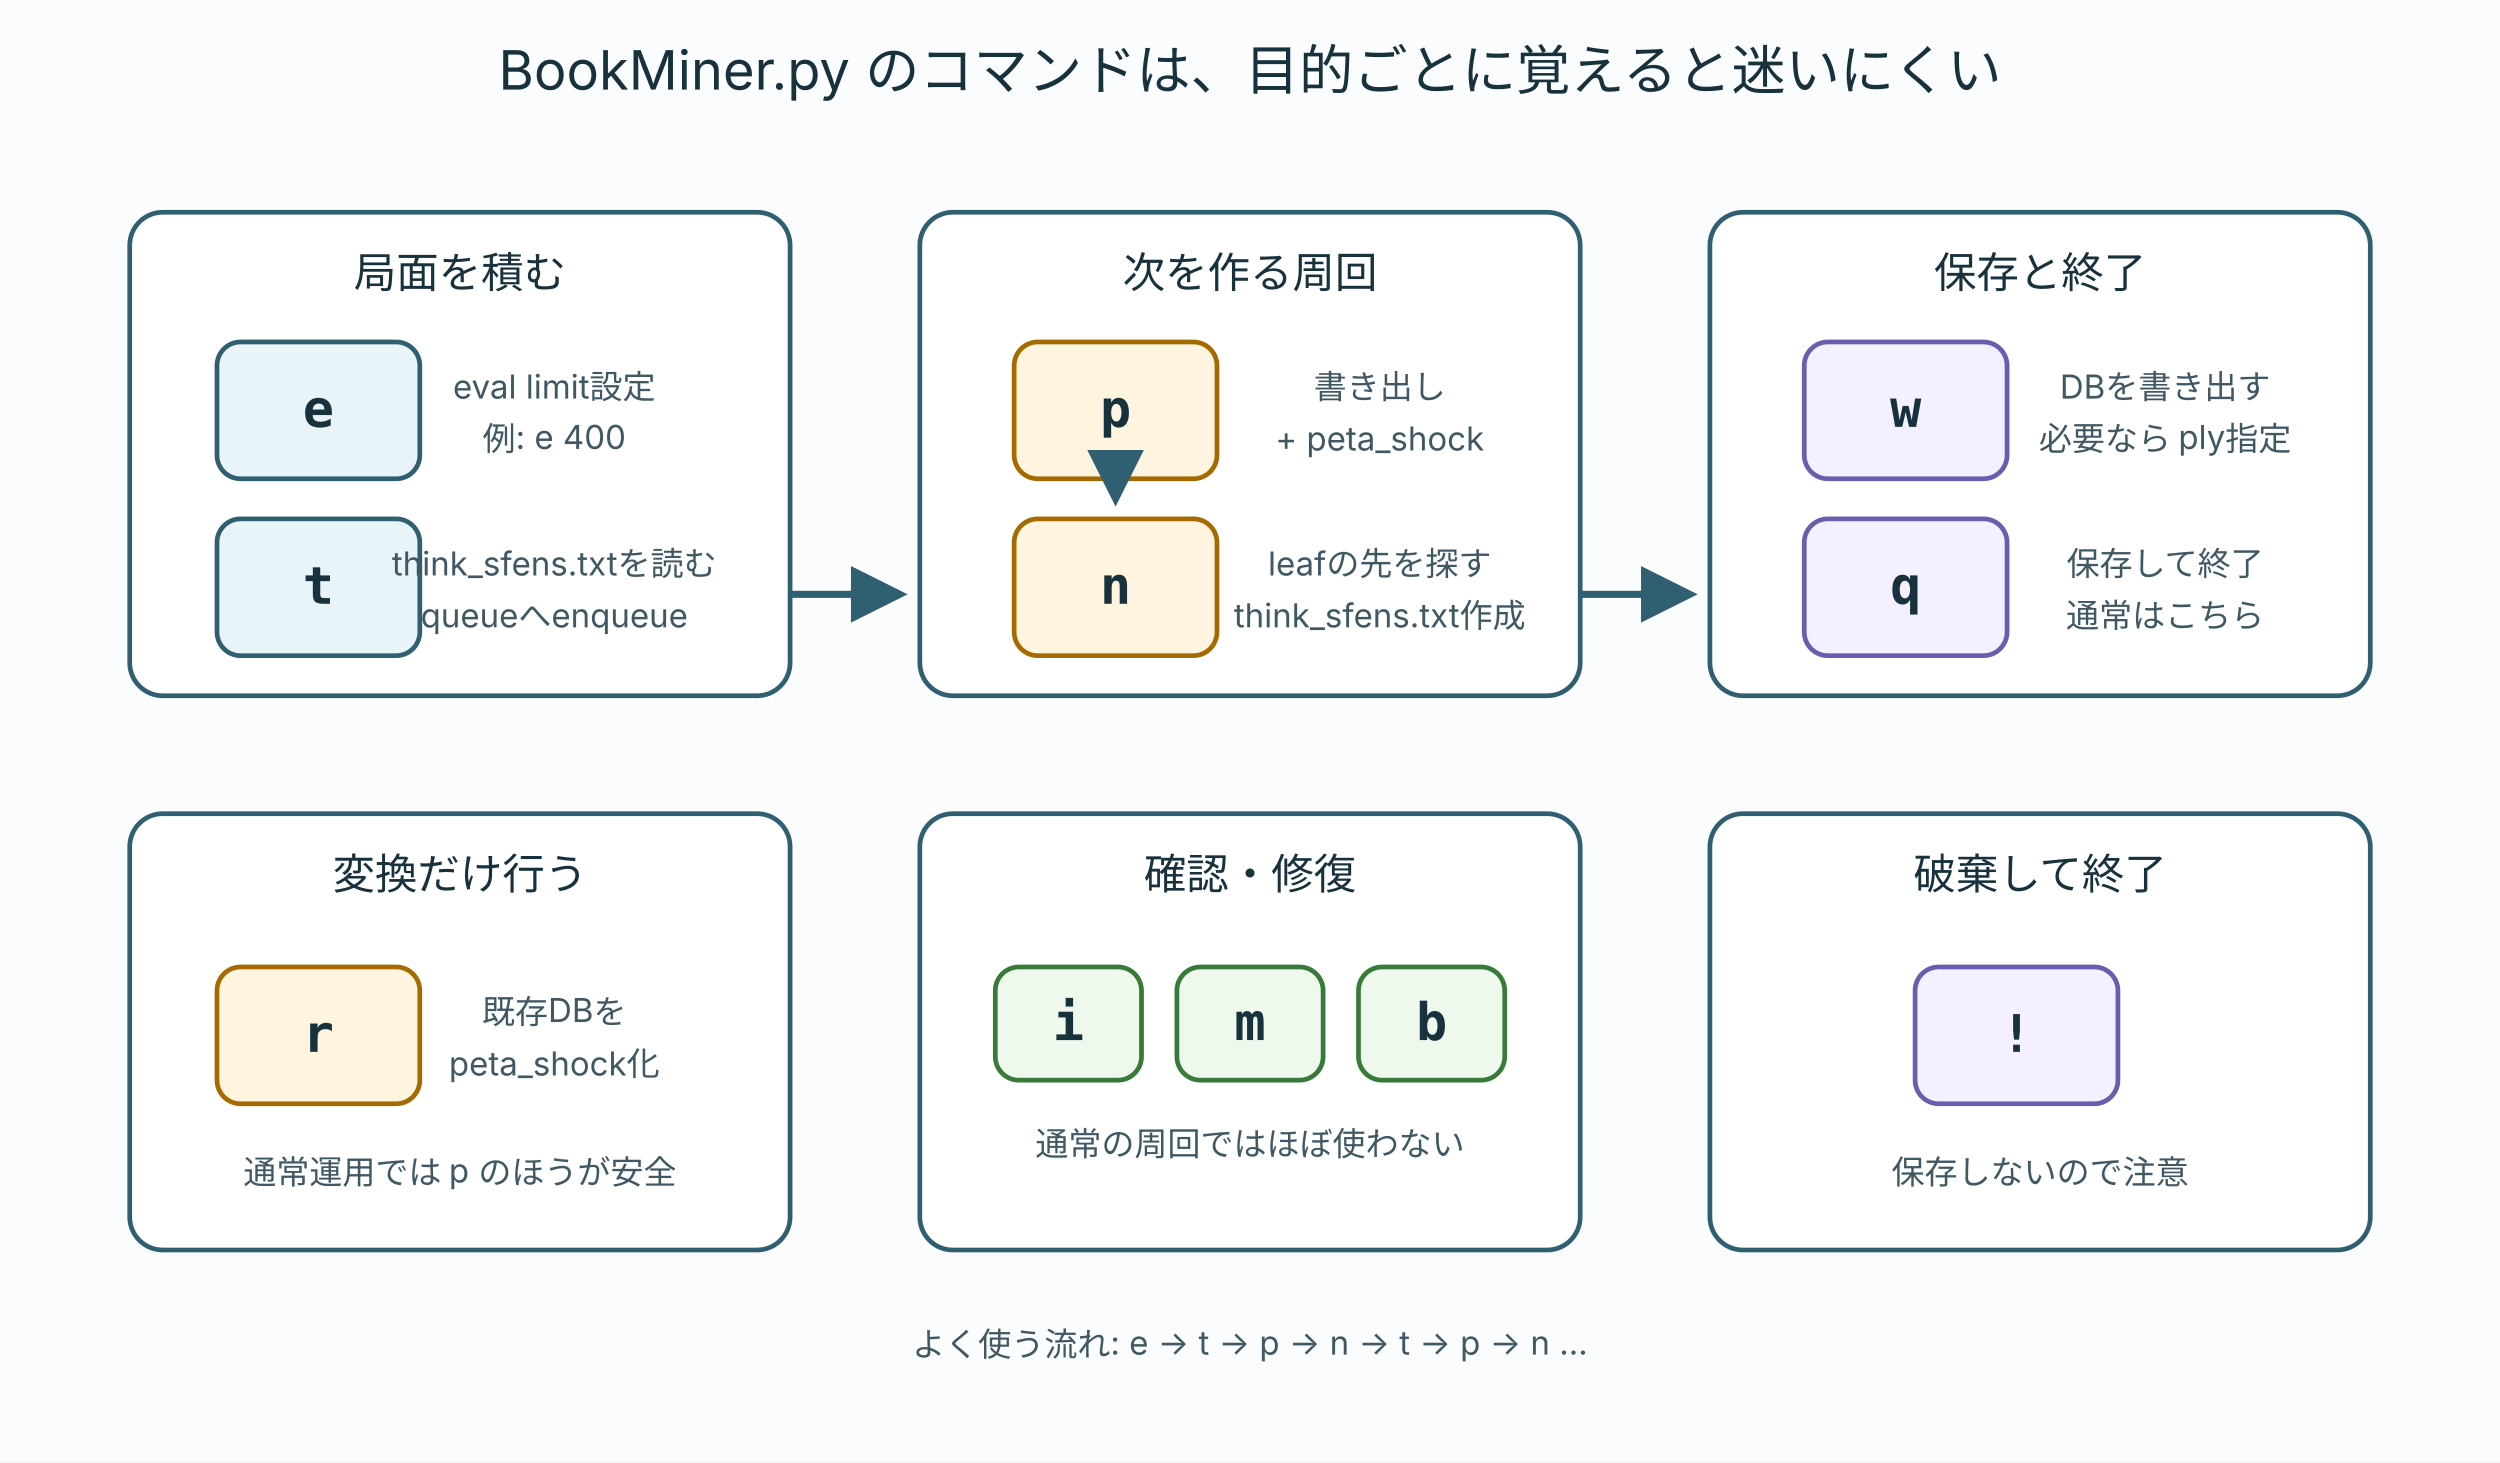
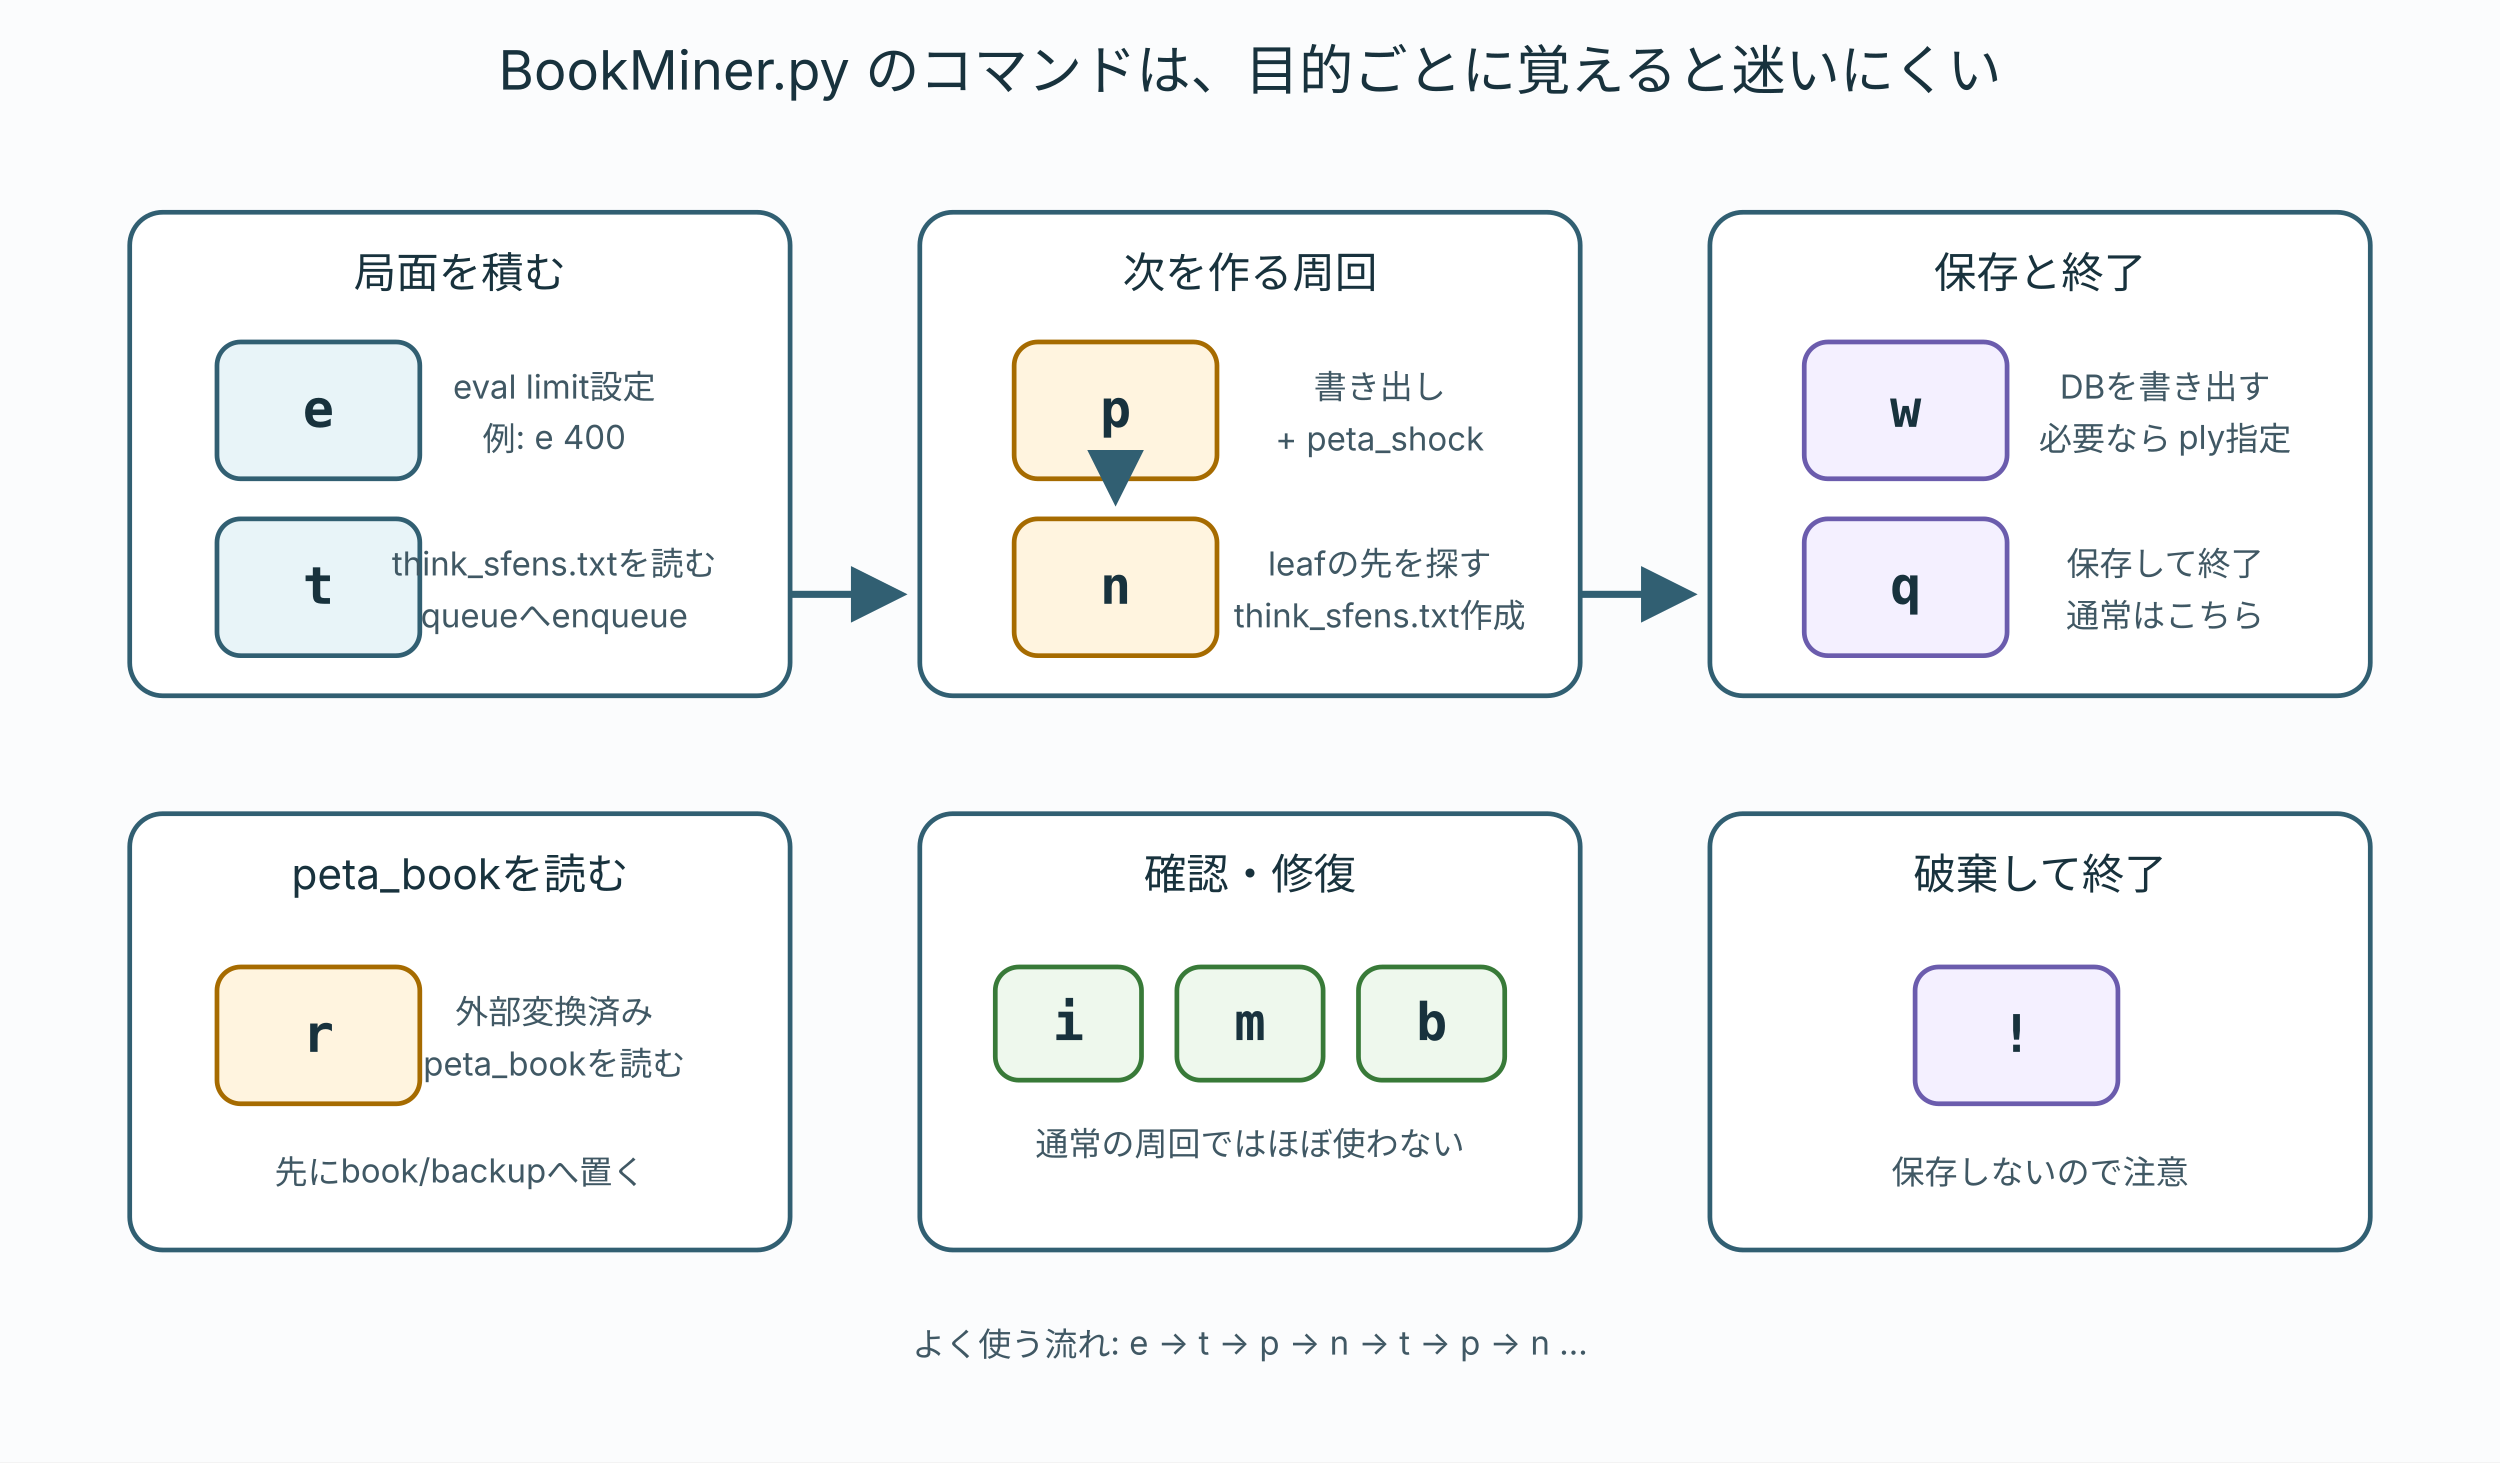
<svg xmlns="http://www.w3.org/2000/svg" width="1060" height="620" viewBox="0 0 1060 620" role="img" aria-labelledby="title desc">
  <defs>
    <marker id="arrow" viewBox="0 0 10 10" refX="8" refY="5" markerWidth="8" markerHeight="8" orient="auto-start-reverse">
      <path d="M 0 0 L 10 5 L 0 10 z" fill="#315f72" />
    </marker>
    <style>
      .bg { fill: #fbfcfd; }
      .group { fill: #ffffff; stroke: #315f72; stroke-width: 2; }
      .cmd { fill: #e8f4f8; stroke: #315f72; stroke-width: 2; }
      .save { fill: #f4f0ff; stroke: #6b5cad; stroke-width: 2; }
      .make { fill: #fff4df; stroke: #a66b00; stroke-width: 2; }
      .misc { fill: #eef8ed; stroke: #387a38; stroke-width: 2; }
      .line { stroke: #315f72; stroke-width: 3; fill: none; marker-end: url(#arrow); }
      .text { font-family: -apple-system, BlinkMacSystemFont, "Segoe UI", sans-serif; fill: #18323d; font-size: 18px; text-anchor: middle; }
      .small { font-size: 14px; fill: #405864; }
      .code { font-family: ui-monospace, SFMono-Regular, Menlo, Consolas, monospace; font-size: 22px; font-weight: 700; fill: #18323d; text-anchor: middle; }
    </style>
  </defs>
  <rect class="bg" x="0" y="0" width="1060" height="620" />
  <text class="text" x="530" y="38" style="font-size:23px">BookMiner.py のコマンドは、目的ごとに覚えると迷いにくい</text>
  <rect class="group" x="55" y="90" width="280" height="205" rx="14" />
  <text class="text" x="195" y="122">局面を積む</text>
  <rect class="cmd" x="92" y="145" width="86" height="58" rx="10" />
  <text class="code" x="135" y="181">e</text>
  <text class="text small" x="235" y="169">eval limit設定</text>
  <text class="text small" x="235" y="191">例: e 400</text>
  <rect class="cmd" x="92" y="220" width="86" height="58" rx="10" />
  <text class="code" x="135" y="256">t</text>
  <text class="text small" x="235" y="244">think_sfens.txtを読む</text>
  <text class="text small" x="235" y="266">queueへenqueue</text>
  <rect class="group" x="390" y="90" width="280" height="205" rx="14" />
  <text class="text" x="530" y="122">次を作る周回</text>
  <rect class="make" x="430" y="145" width="86" height="58" rx="10" />
  <text class="code" x="473" y="181">p</text>
  <text class="text small" x="585" y="169">書き出し</text>
  <text class="text small" x="585" y="191">+ peta_shock</text>
  <rect class="make" x="430" y="220" width="86" height="58" rx="10" />
  <text class="code" x="473" y="256">n</text>
  <text class="text small" x="585" y="244">leafの先を探す</text>
  <text class="text small" x="585" y="266">think_sfens.txt作成</text>
  <path class="line" d="M 473 203 V 210" />
  <rect class="group" x="725" y="90" width="280" height="205" rx="14" />
  <text class="text" x="865" y="122">保存と終了</text>
  <rect class="save" x="765" y="145" width="86" height="58" rx="10" />
  <text class="code" x="808" y="181">w</text>
  <text class="text small" x="918" y="169">DBを書き出す</text>
  <text class="text small" x="918" y="191">必要なら ply指定</text>
  <rect class="save" x="765" y="220" width="86" height="58" rx="10" />
  <text class="code" x="808" y="256">q</text>
  <text class="text small" x="918" y="244">保存して終了</text>
  <text class="text small" x="918" y="266">通常はこちら</text>
  <rect class="group" x="55" y="345" width="280" height="185" rx="14" />
-   <text class="text" x="195" y="377">変換だけ行う</text>
+   <text class="text" x="195" y="377">peta_bookを読む</text>
  <rect class="make" x="92" y="410" width="86" height="58" rx="10" />
  <text class="code" x="135" y="446">r</text>
-   <text class="text small" x="235" y="434">既存DBを</text>
-   <text class="text small" x="235" y="456">peta_shock化</text>
-   <text class="text small" x="195" y="502">通常運用では p のほうが安全</text>
+   <text class="text small" x="235" y="434">外部変換済み</text>
+   <text class="text small" x="235" y="456">peta_bookを読む</text>
+   <text class="text small" x="195" y="502">先にbook/backupへ置く</text>
  <rect class="group" x="390" y="345" width="280" height="185" rx="14" />
  <text class="text" x="530" y="377">確認・修復</text>
  <rect class="misc" x="422" y="410" width="62" height="48" rx="10" />
  <text class="code" x="453" y="441">i</text>
  <rect class="misc" x="499" y="410" width="62" height="48" rx="10" />
  <text class="code" x="530" y="441">m</text>
  <rect class="misc" x="576" y="410" width="62" height="48" rx="10" />
  <text class="code" x="607" y="441">b</text>
  <text class="text small" x="530" y="490">通常の周回ではほぼ使わない</text>
  <rect class="group" x="725" y="345" width="280" height="185" rx="14" />
  <text class="text" x="865" y="377">破棄して終了</text>
  <rect class="save" x="812" y="410" width="86" height="58" rx="10" />
  <text class="code" x="855" y="446">!</text>
  <text class="text small" x="865" y="502">保存しないので注意</text>
  <path class="line" d="M 335 252 H 380" />
  <path class="line" d="M 670 252 H 715" />
  <text class="text small" x="530" y="575">よく使う流れ: e → t → p → n → t → p → n ...</text>
</svg>
